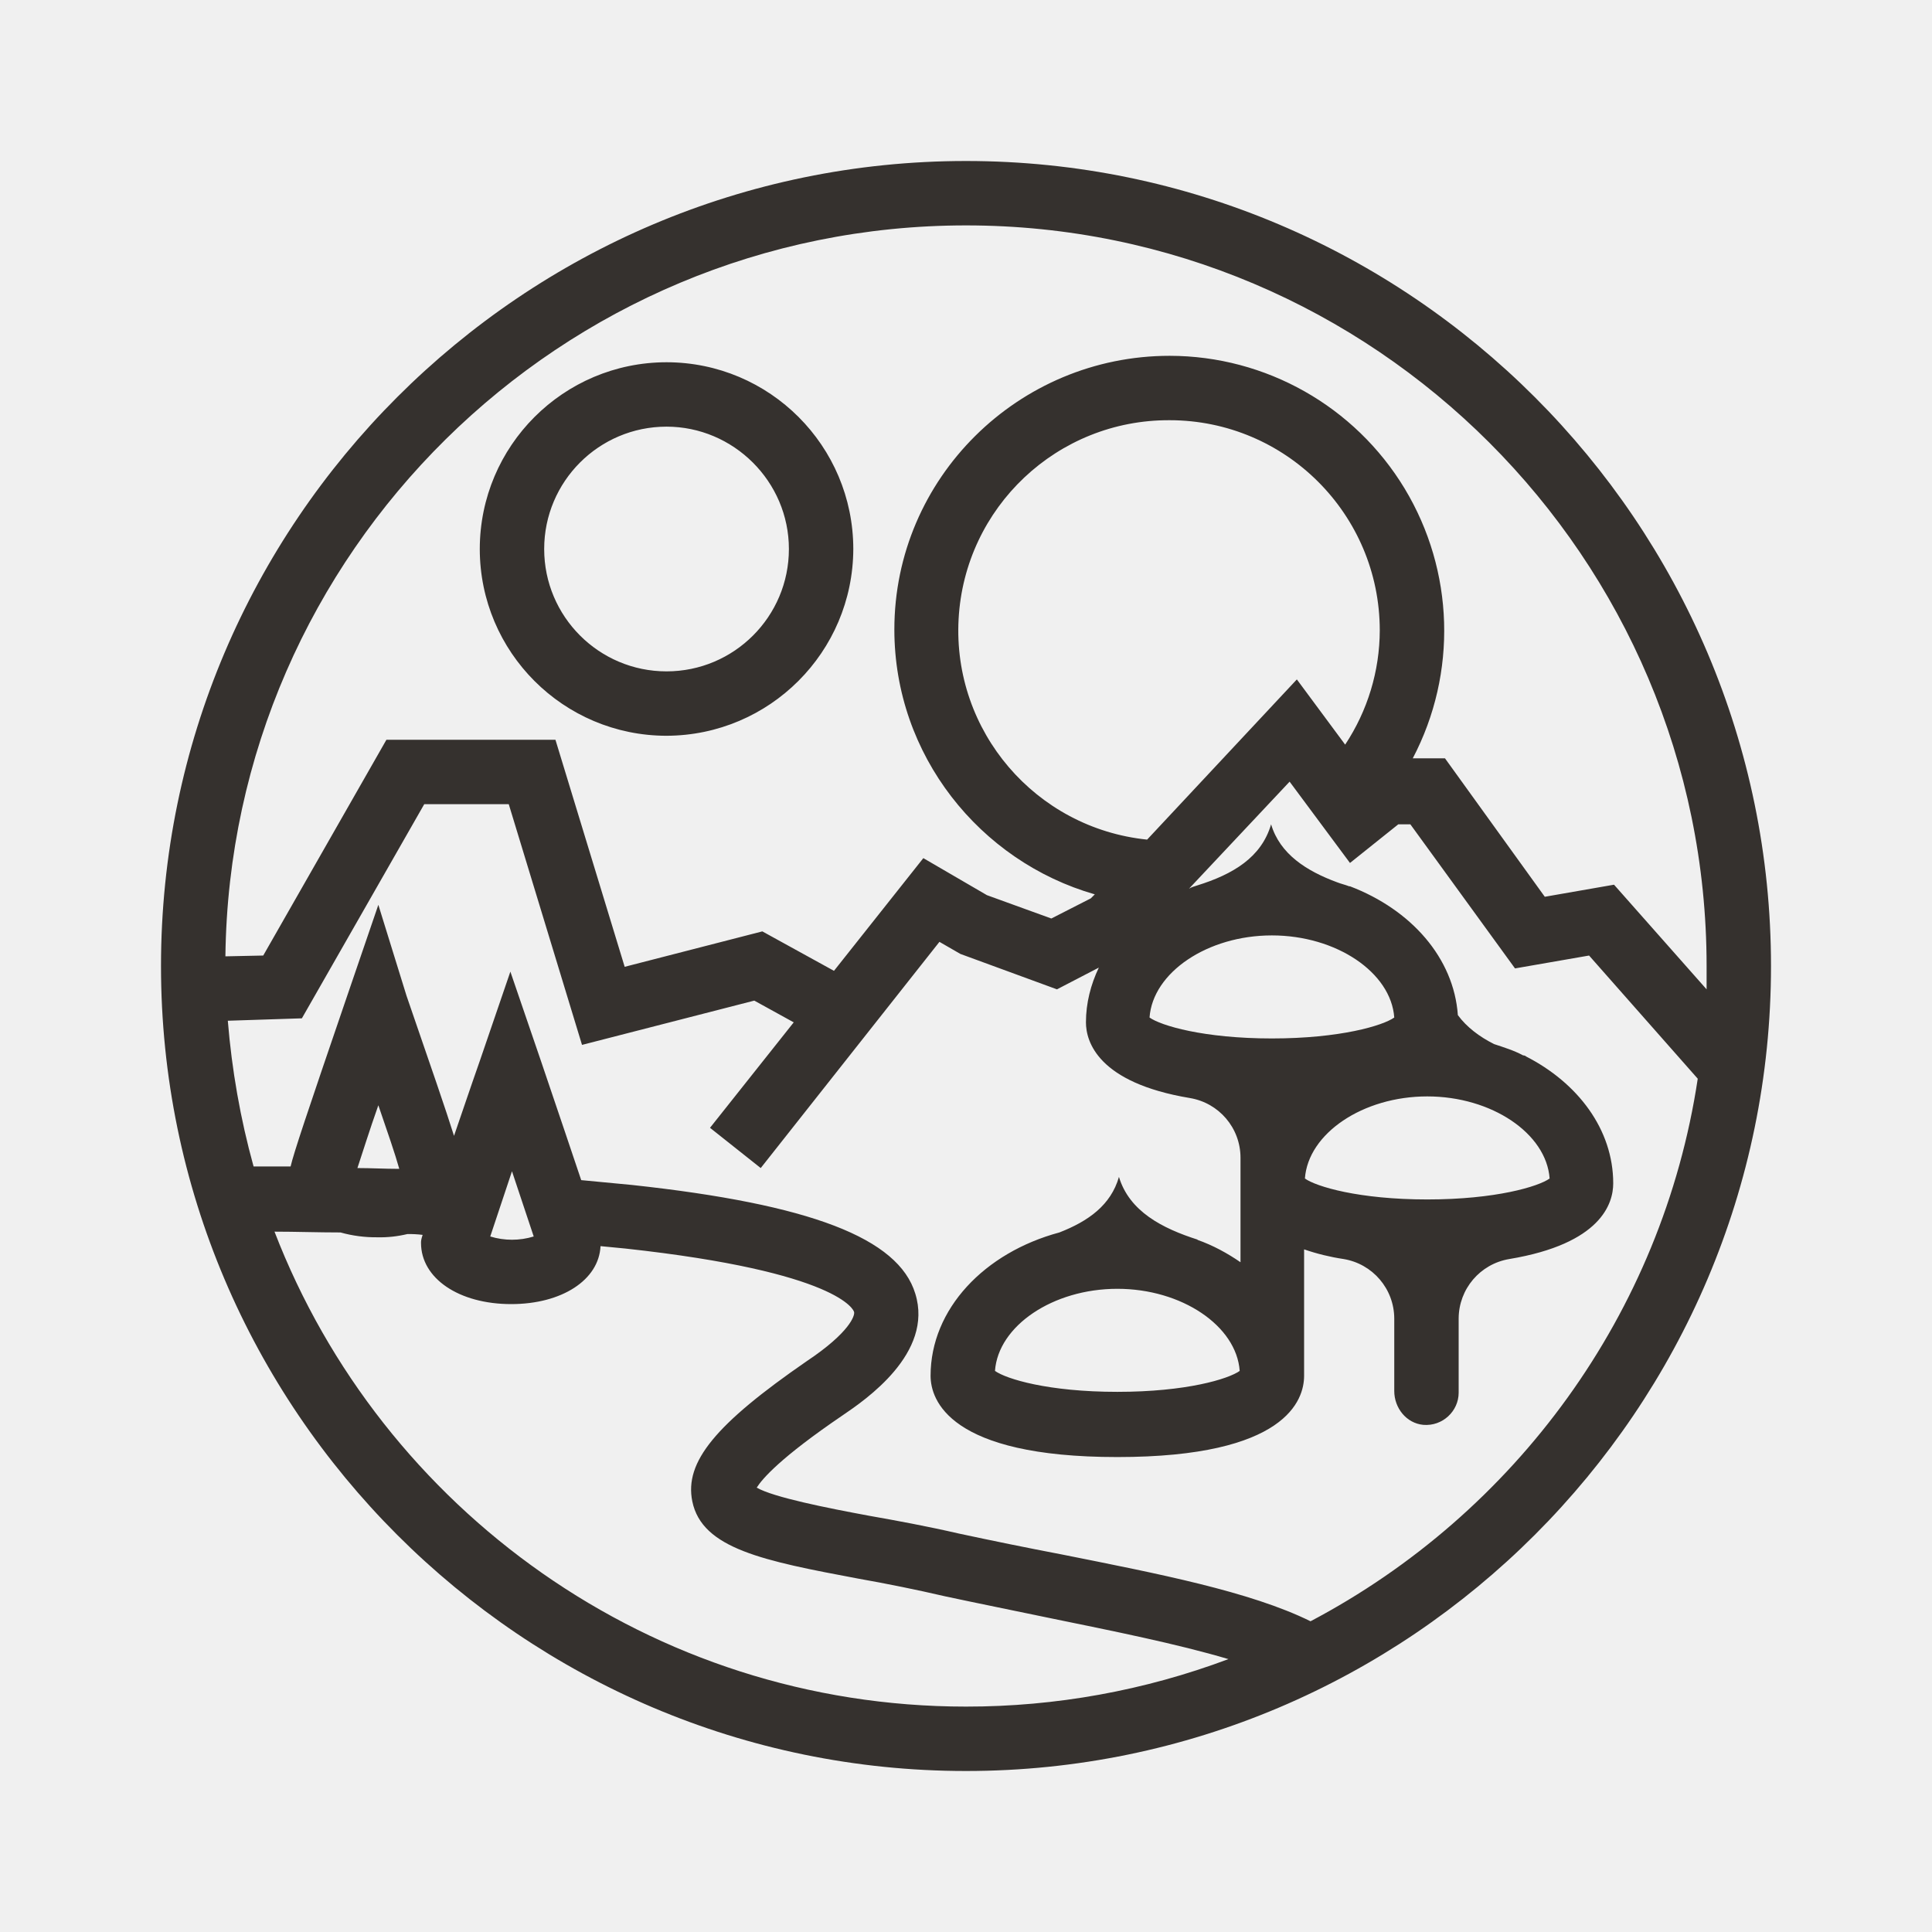
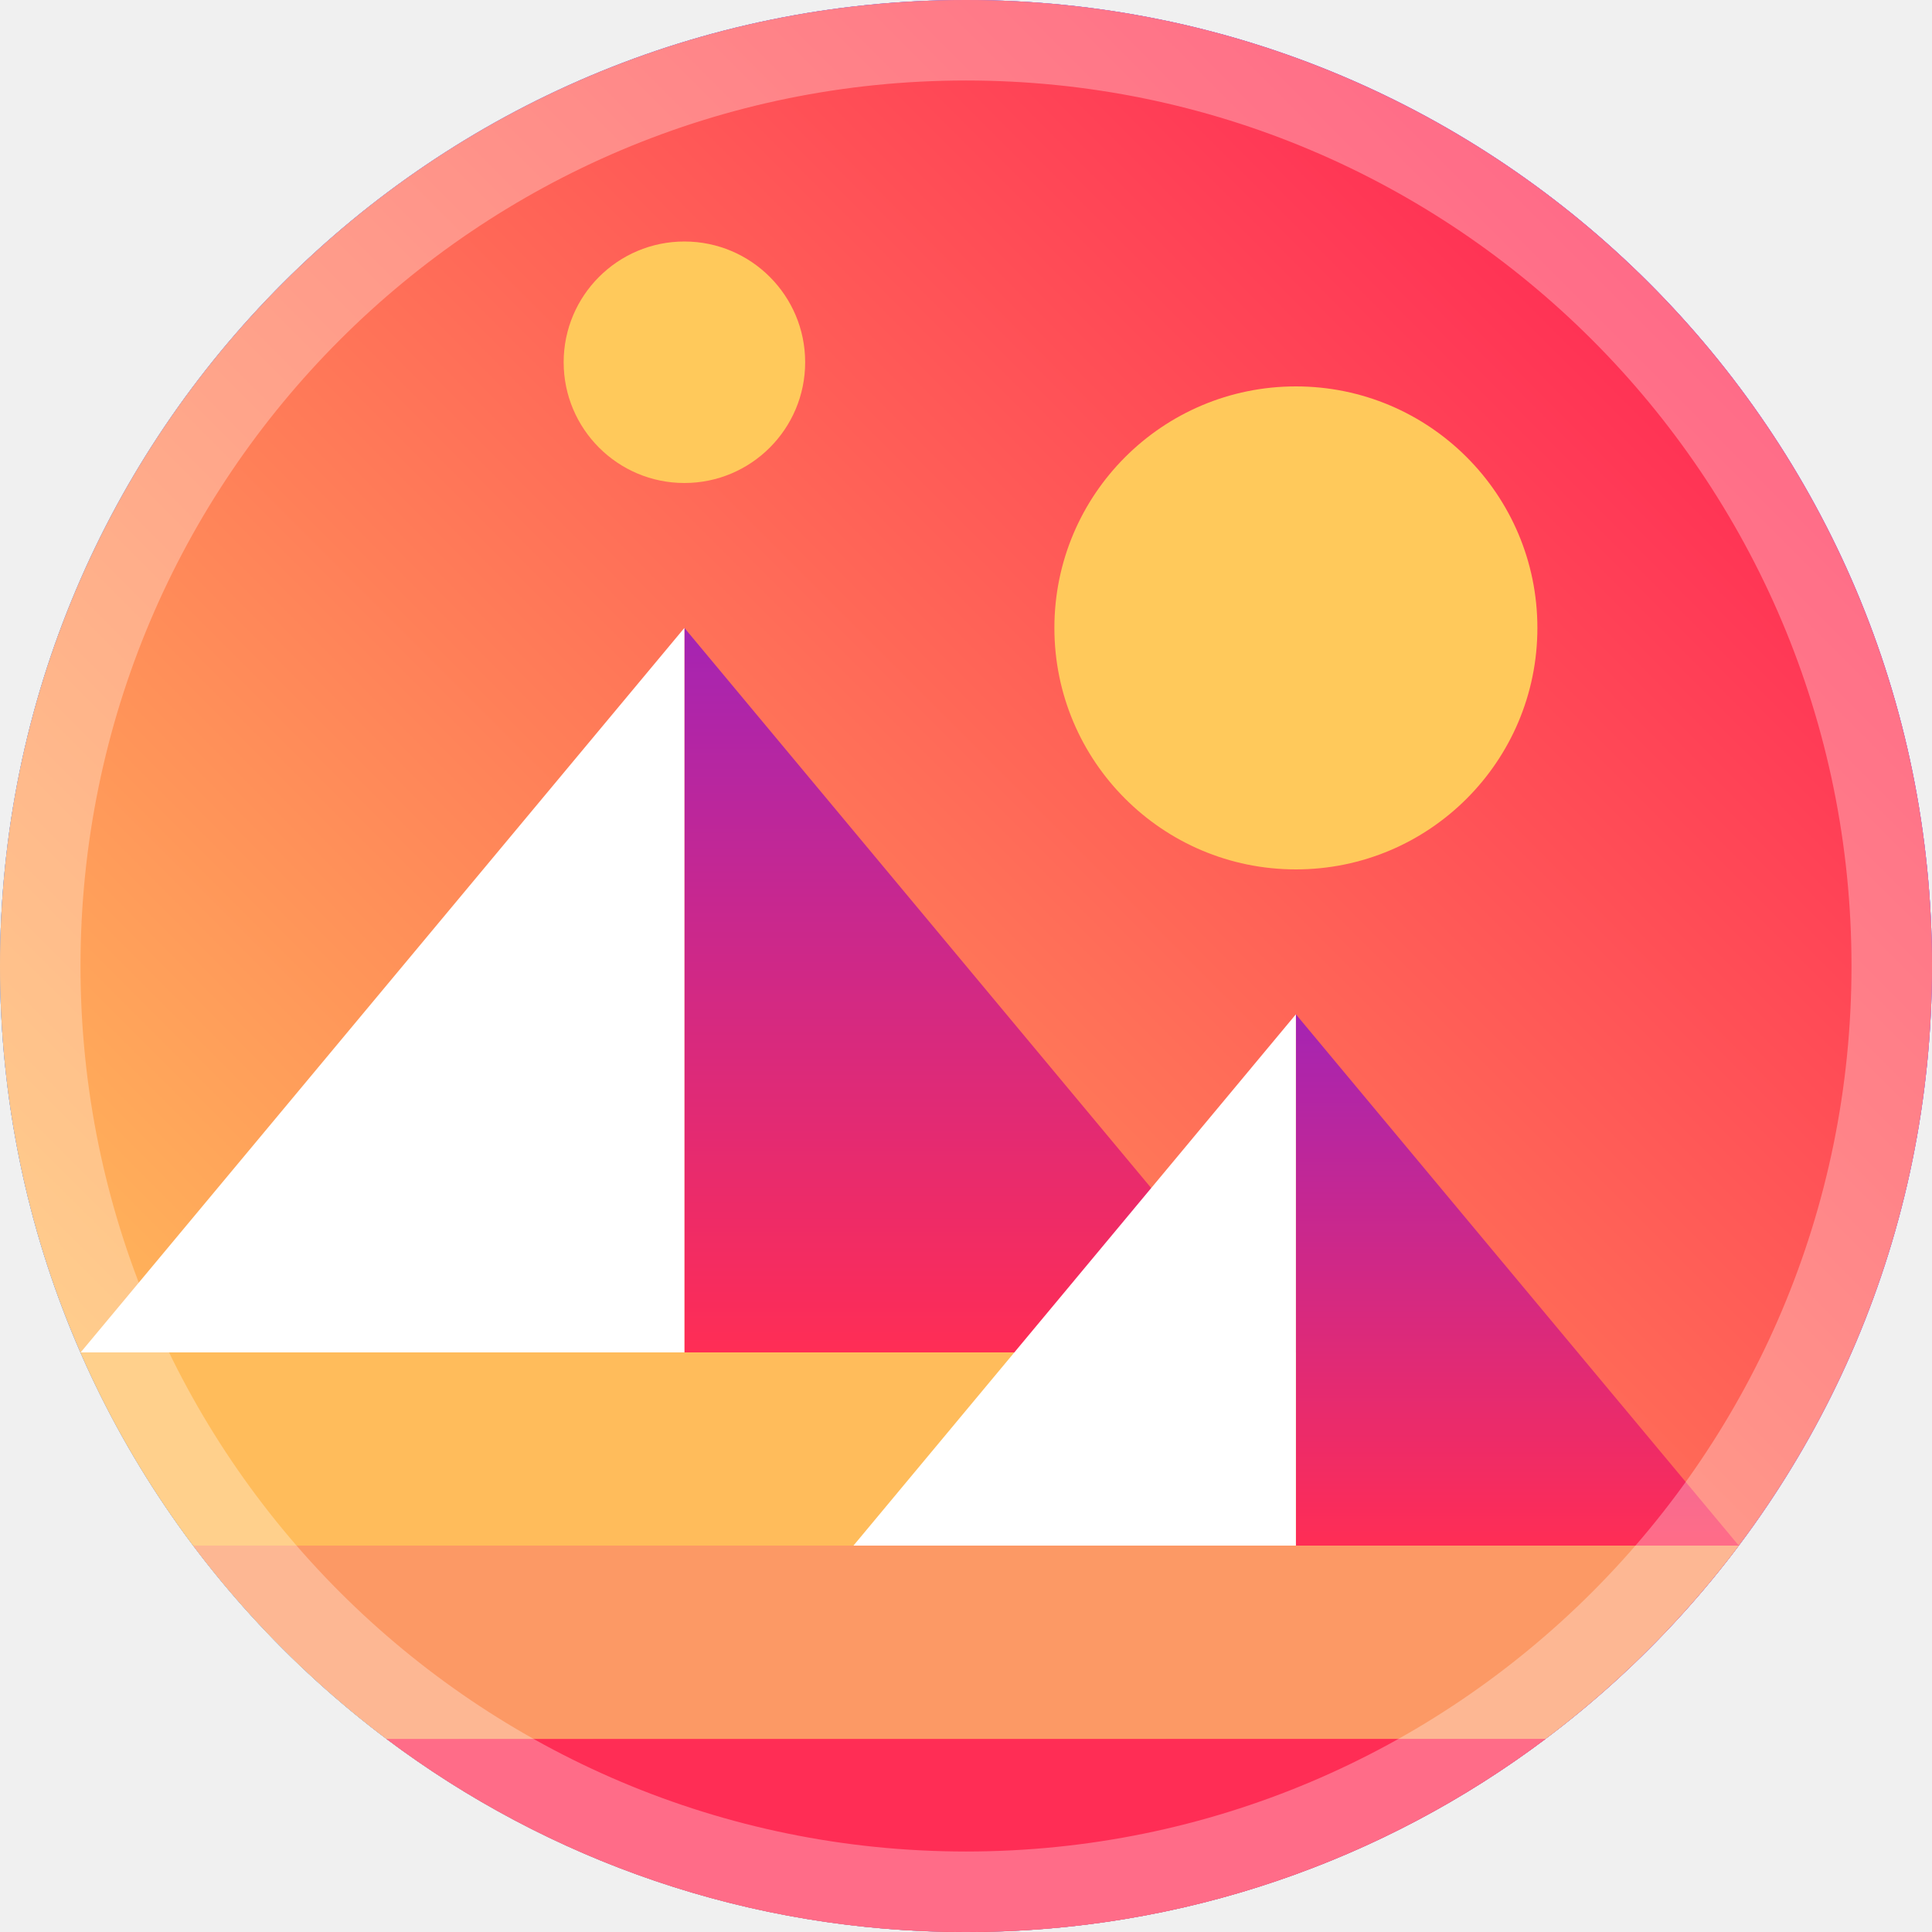
<svg xmlns="http://www.w3.org/2000/svg" width="24" height="24" viewBox="0 0 24 24" fill="none">
-   <path d="M12 2C17.51 2 22 6.49 22 12C22 17.51 17.51 22 12 22C6.49 22 2 17.51 2 12C2 6.49 6.49 2 12 2ZM20.05 10.99L21.2 12.29V12C21.2 6.93 17.07 2.8 12 2.8C6.97 2.8 2.86 6.86 2.8 11.88L3.27 11.87L4.8 9.19H6.9L7.76 12.01L9.47 11.57L10.36 12.06L11.47 10.66L12.26 11.12L13.06 11.41L13.55 11.16L13.6 11.11C12.17 10.7 11.11 9.38 11.11 7.82C11.11 5.94 12.65 4.42 14.53 4.42C15.724 4.421 16.831 5.047 17.449 6.069C18.066 7.092 18.105 8.362 17.55 9.42H17.95L19.19 11.14L20.05 10.99ZM12 21.2C13.113 21.201 14.218 21.001 15.26 20.61C14.62 20.42 13.82 20.26 13.04 20.1C12.61 20.01 12.16 19.92 11.74 19.83C11.382 19.747 11.022 19.674 10.66 19.61C9.49 19.39 8.72 19.24 8.6 18.65C8.5 18.16 8.89 17.69 10.02 16.91C10.56 16.55 10.62 16.34 10.61 16.3C10.61 16.28 10.43 15.8 7.77 15.51L7.46 15.48C7.44 15.9 6.98 16.2 6.35 16.2C5.7 16.2 5.23 15.88 5.23 15.44C5.23 15.42 5.23 15.4 5.25 15.34C5.187 15.332 5.123 15.329 5.06 15.33C4.939 15.359 4.815 15.373 4.69 15.37C4.535 15.372 4.38 15.352 4.23 15.31C3.95 15.31 3.67 15.3 3.41 15.3C4.74 18.75 8.09 21.2 12 21.2ZM16.28 20.14C18.82 18.8 20.65 16.32 21.09 13.4L19.74 11.87L18.82 12.03L17.52 10.24H17.37L16.77 10.72L16.02 9.71L14.77 11.04C14.8 11.02 14.84 11.01 14.87 11C15.32 10.86 15.67 10.65 15.79 10.24C15.9 10.61 16.23 10.82 16.61 10.96C16.66 10.98 16.71 10.99 16.76 11.01H16.77C17.53 11.3 18.06 11.9 18.11 12.61C18.22 12.76 18.38 12.88 18.56 12.97C18.68 13.01 18.81 13.05 18.92 13.11C18.94 13.11 18.95 13.12 18.96 13.12H18.95C19.6 13.45 20.04 14.03 20.04 14.7C20.04 14.95 19.89 15.45 18.75 15.64C18.387 15.7 18.121 16.012 18.12 16.38V17.3C18.12 17.53 17.92 17.72 17.68 17.7C17.47 17.68 17.32 17.49 17.32 17.28V16.38C17.319 16.012 17.053 15.7 16.69 15.64C16.523 15.615 16.359 15.575 16.2 15.52V17.09C16.2 17.39 15.98 18.1 13.88 18.1C11.79 18.1 11.56 17.39 11.56 17.09C11.56 16.26 12.23 15.56 13.16 15.31C13.52 15.17 13.8 14.97 13.9 14.62C14.03 15.05 14.44 15.26 14.88 15.4H14.87C15.07 15.47 15.25 15.57 15.41 15.68V14.38C15.409 14.012 15.143 13.7 14.78 13.64C13.64 13.45 13.49 12.94 13.49 12.7C13.49 12.46 13.55 12.23 13.65 12.02L13.13 12.29L11.93 11.85L11.67 11.7L9.45 14.51L8.82 14.01L9.86 12.7L9.37 12.43L7.23 12.98L6.32 9.99H5.27L3.75 12.65L2.83 12.68C2.88 13.292 2.986 13.898 3.15 14.49H3.61C3.65 14.32 3.8 13.87 4.32 12.35L4.7 11.24L5.05 12.37C5.36 13.27 5.54 13.79 5.64 14.11C5.73 13.85 5.83 13.55 5.96 13.18L6.34 12.07L6.72 13.18C6.95 13.86 7.11 14.33 7.22 14.66C7.44 14.68 7.65 14.7 7.85 14.72C10.07 14.96 11.16 15.38 11.37 16.07C11.6 16.81 10.75 17.39 10.47 17.58C9.69 18.11 9.47 18.37 9.4 18.48C9.61 18.6 10.26 18.73 10.8 18.83C11.14 18.89 11.52 18.96 11.91 19.05C12.33 19.14 12.77 19.23 13.19 19.31C14.39 19.55 15.53 19.77 16.28 20.14ZM15.4 17.03C15.36 16.47 14.68 16.01 13.88 16.01C13.08 16.01 12.4 16.47 12.36 17.03C12.5 17.13 13.02 17.29 13.88 17.29C14.74 17.29 15.26 17.13 15.4 17.03ZM17.73 13.62C16.93 13.62 16.25 14.08 16.21 14.64C16.35 14.74 16.88 14.9 17.73 14.9C18.58 14.9 19.11 14.74 19.25 14.64C19.21 14.08 18.53 13.62 17.73 13.62ZM17.32 12.64C17.28 12.08 16.6 11.62 15.8 11.62C15 11.62 14.32 12.08 14.28 12.64C14.42 12.74 14.95 12.9 15.8 12.9C16.65 12.9 17.18 12.74 17.32 12.64ZM16.71 9.25C16.989 8.829 17.139 8.335 17.14 7.83C17.139 6.389 15.971 5.221 14.53 5.22C13.137 5.213 11.983 6.3 11.908 7.692C11.833 9.083 12.864 10.288 14.25 10.43L16.11 8.44L16.71 9.25ZM6.09 15.36C6.266 15.414 6.454 15.414 6.63 15.36L6.36 14.55L6.09 15.36ZM4.44 14.51C4.61 14.51 4.78 14.52 4.96 14.52C4.91 14.34 4.81 14.05 4.7 13.73C4.59 14.04 4.5 14.33 4.44 14.51ZM8.28 9.14C6.999 9.139 5.961 8.101 5.96 6.82C5.961 5.539 6.999 4.501 8.28 4.5C9.561 4.501 10.599 5.539 10.6 6.82C10.596 8.1 9.56 9.136 8.28 9.14ZM8.28 5.3C7.441 5.3 6.76 5.981 6.76 6.82C6.76 7.659 7.441 8.34 8.28 8.34C9.119 8.34 9.8 7.659 9.8 6.82C9.8 5.98 9.11 5.3 8.28 5.3Z" fill="#35312E" />
+   <path d="M12 24C18.627 24 24 18.627 24 12C24 5.373 18.627 0 12 0C5.373 0 1.52588e-05 5.373 1.52588e-05 12C1.52588e-05 18.627 5.373 24 12 24Z" fill="#0041FF" />
+   <path d="M12 24C18.627 24 24 18.627 24 12C24 5.373 18.627 0 12 0C5.373 0 1.52588e-05 5.373 1.52588e-05 12C1.52588e-05 18.627 5.373 24 12 24Z" fill="url(#paint0_linear)" />
+   <path d="M12 24C18.627 24 24 18.627 24 12C24 5.373 18.627 0 12 0C5.373 0 0 5.373 0 12C0 18.627 5.373 24 12 24Z" fill="url(#paint1_linear)" />
+   <path fill-rule="evenodd" clip-rule="evenodd" d="M8.502 7.8V16.8H16.002L8.502 7.8Z" fill="url(#paint2_linear)" />
+   <path fill-rule="evenodd" clip-rule="evenodd" d="M1.002 16.8H8.502V7.8L1.002 16.8Z" fill="white" />
+   <path fill-rule="evenodd" clip-rule="evenodd" d="M4.8 21.601C6.804 23.107 9.3 24.001 12 24.001C14.7 24.001 17.196 23.107 19.2 21.601H4.8Z" fill="#FF2D55" />
+   <path fill-rule="evenodd" clip-rule="evenodd" d="M2.4 19.2C3.084 20.106 3.894 20.916 4.8 21.6H19.2C20.106 20.916 20.916 20.106 21.6 19.2H2.4Z" fill="#FC9965" />
+   <path fill-rule="evenodd" clip-rule="evenodd" d="M16.098 16.8H1.002C1.374 17.658 1.848 18.462 2.4 19.2H16.104V16.8H16.098Z" fill="#FFBC5B" />
+   <path fill-rule="evenodd" clip-rule="evenodd" d="M16.098 12.6V19.2H21.6L16.098 12.6Z" fill="url(#paint3_linear)" />
+   <path fill-rule="evenodd" clip-rule="evenodd" d="M10.602 19.2H16.098V12.6L10.602 19.2Z" fill="white" />
+   <path d="M16.098 10.8C17.755 10.8 19.098 9.457 19.098 7.8C19.098 6.143 17.755 4.8 16.098 4.8C14.441 4.8 13.098 6.143 13.098 7.8C13.098 9.457 14.441 10.8 16.098 10.8Z" fill="#FFC95B" />
+   <path d="M8.502 6C9.33 6 10.002 5.328 10.002 4.5C10.002 3.672 9.33 3 8.502 3C7.674 3 7.002 3.672 7.002 4.5C7.002 5.328 7.674 6 8.502 6Z" fill="#FFC95B" />
+   <path d="M23.5 12C23.5 18.351 18.351 23.5 12 23.5C5.649 23.5 0.5 18.351 0.5 12C0.5 5.649 5.649 0.5 12 0.5C18.351 0.5 23.5 5.649 23.5 12Z" stroke="white" stroke-opacity="0.3" />
+   <defs>
+     <linearGradient id="paint0_linear" x1="2.142" y1="12" x2="22.049" y2="12" gradientUnits="userSpaceOnUse">
+       <stop stop-color="#7CB7FF" />
+       <stop offset="1" stop-color="#BA6DF6" />
+     </linearGradient>
+     <linearGradient id="paint1_linear" x1="20.485" y1="3.515" x2="3.515" y2="20.485" gradientUnits="userSpaceOnUse">
+       <stop stop-color="#FF2D55" />
+       <stop offset="1" stop-color="#FFBC5B" />
+     </linearGradient>
+     <linearGradient id="paint2_linear" x1="12.249" y1="7.8" x2="12.249" y2="16.8" gradientUnits="userSpaceOnUse">
+       <stop stop-color="#A524B3" />
+       <stop offset="1" stop-color="#FF2D55" />
+     </linearGradient>
+     <linearGradient id="paint3_linear" x1="18.847" y1="12.6" x2="18.847" y2="19.2" gradientUnits="userSpaceOnUse">
+       <stop stop-color="#A524B3" />
+       <stop offset="1" stop-color="#FF2D55" />
+     </linearGradient>
+   </defs>
</svg>
